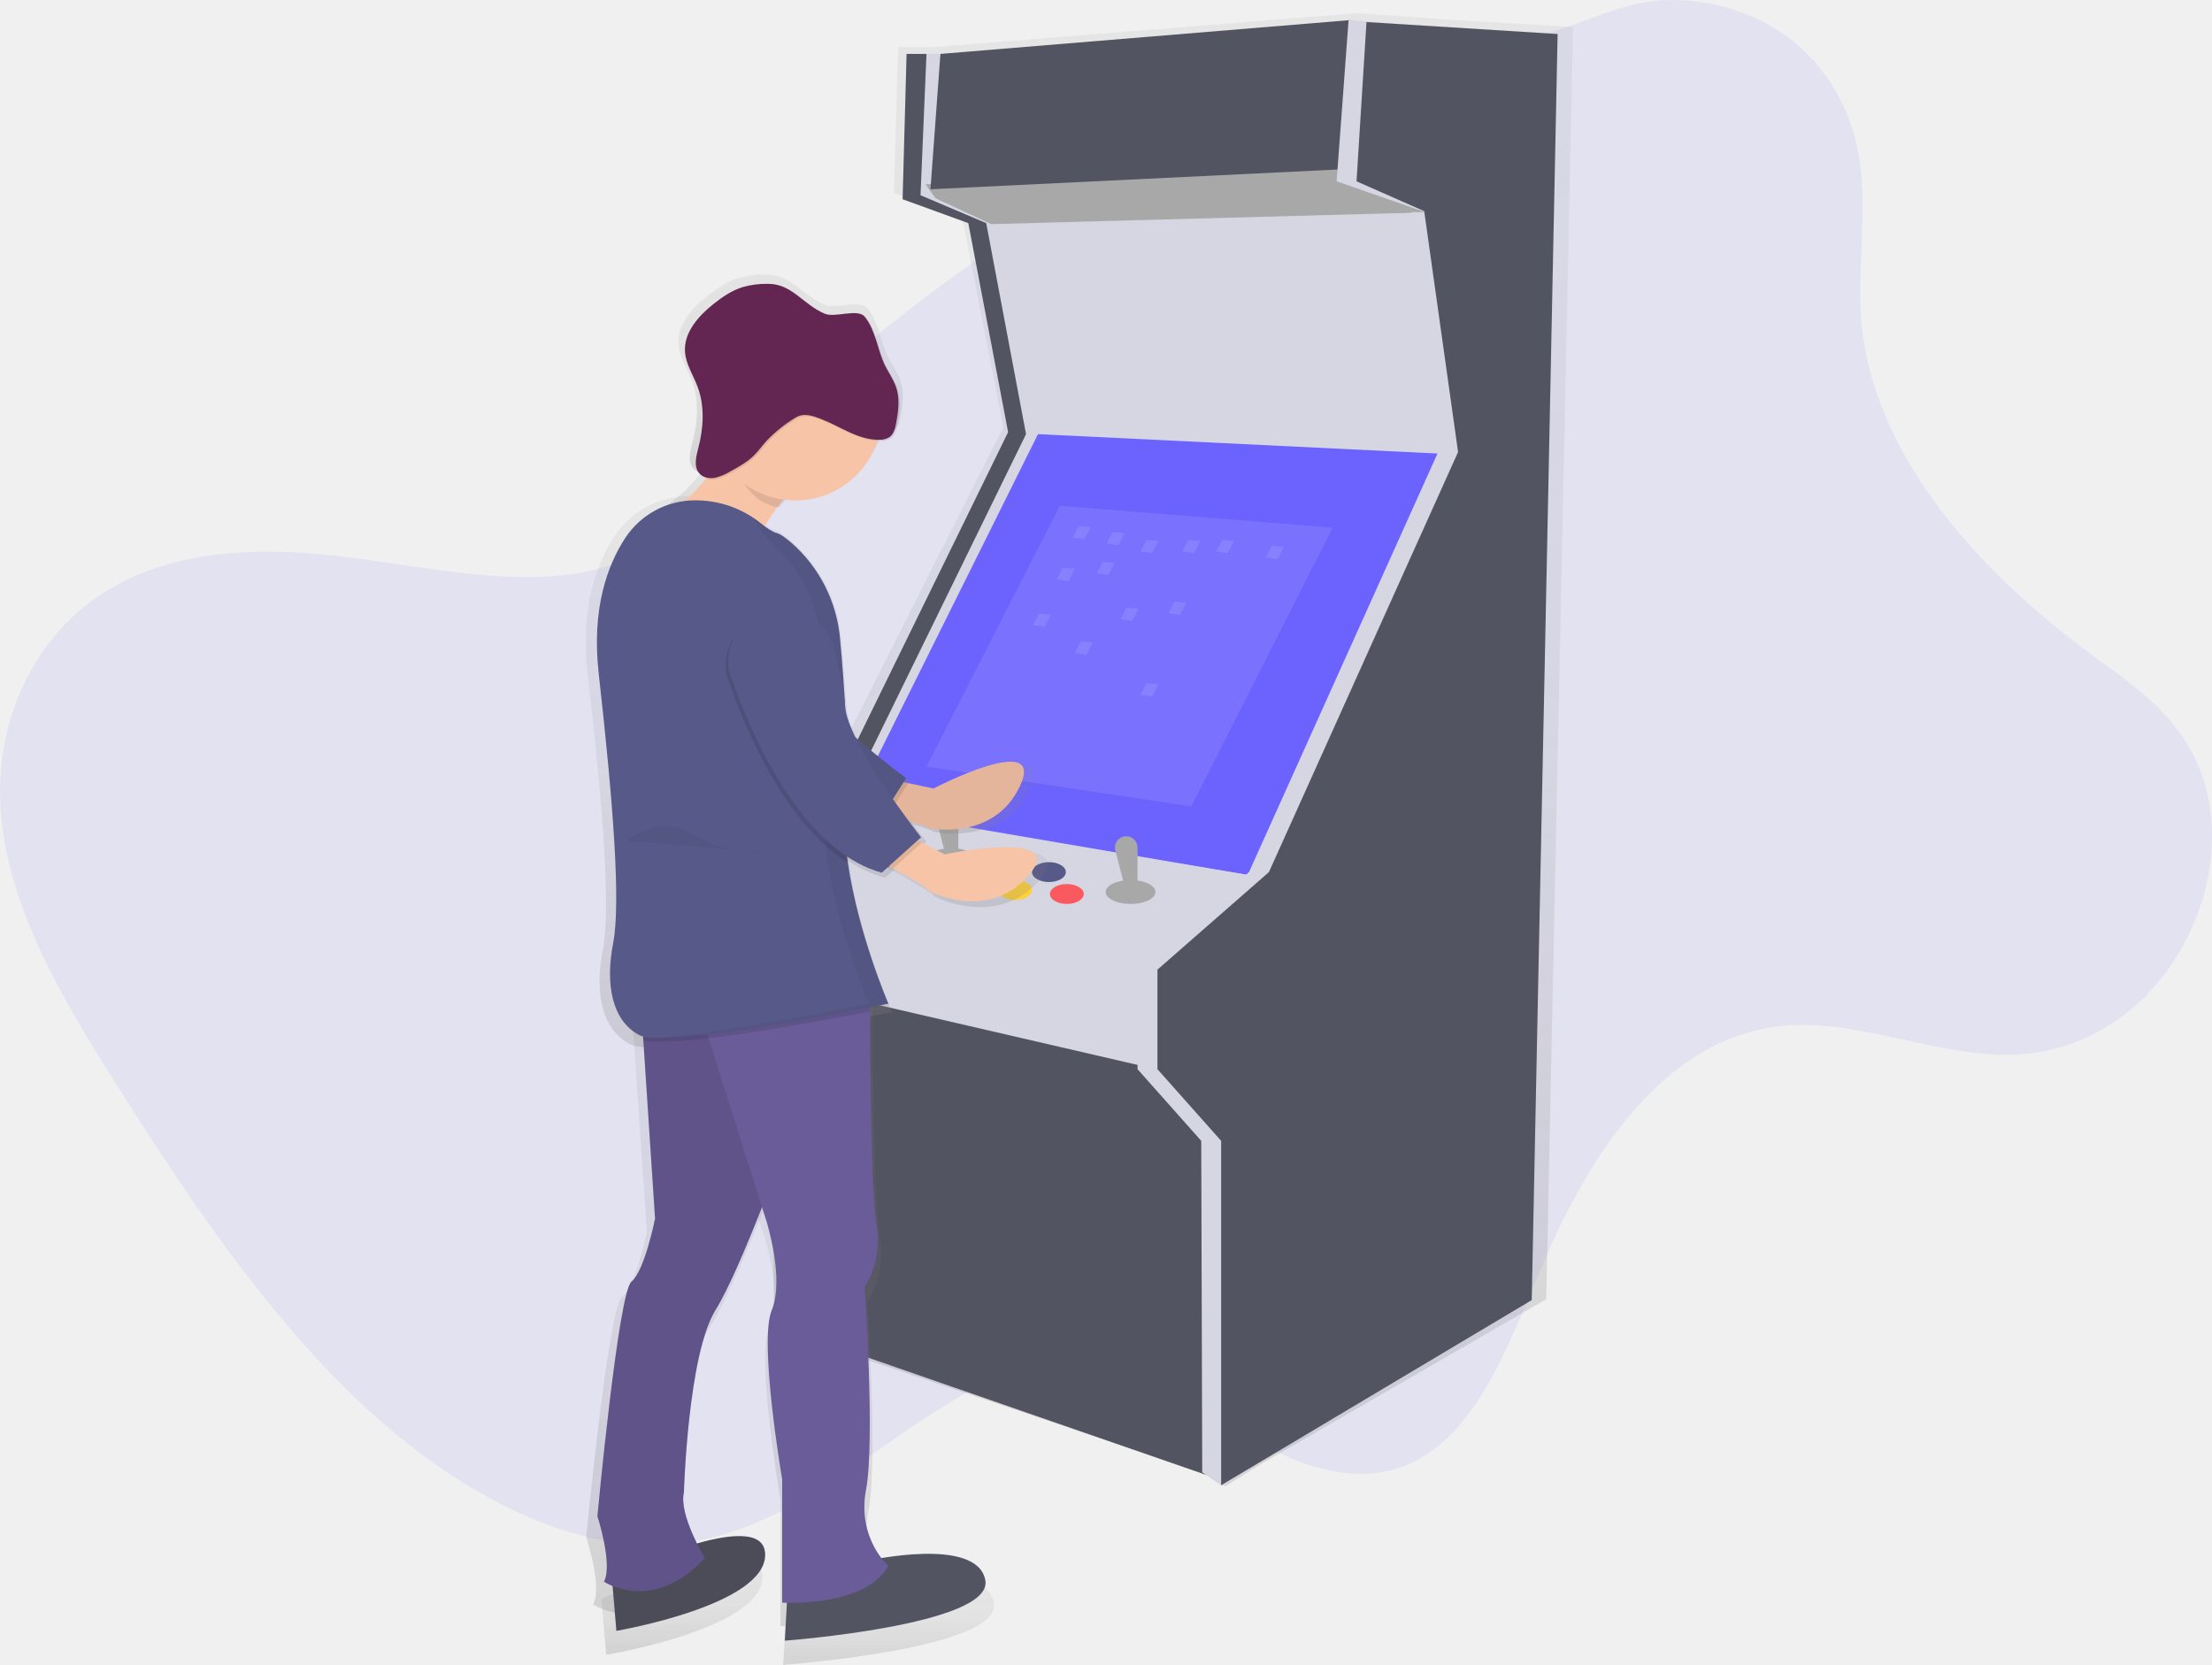
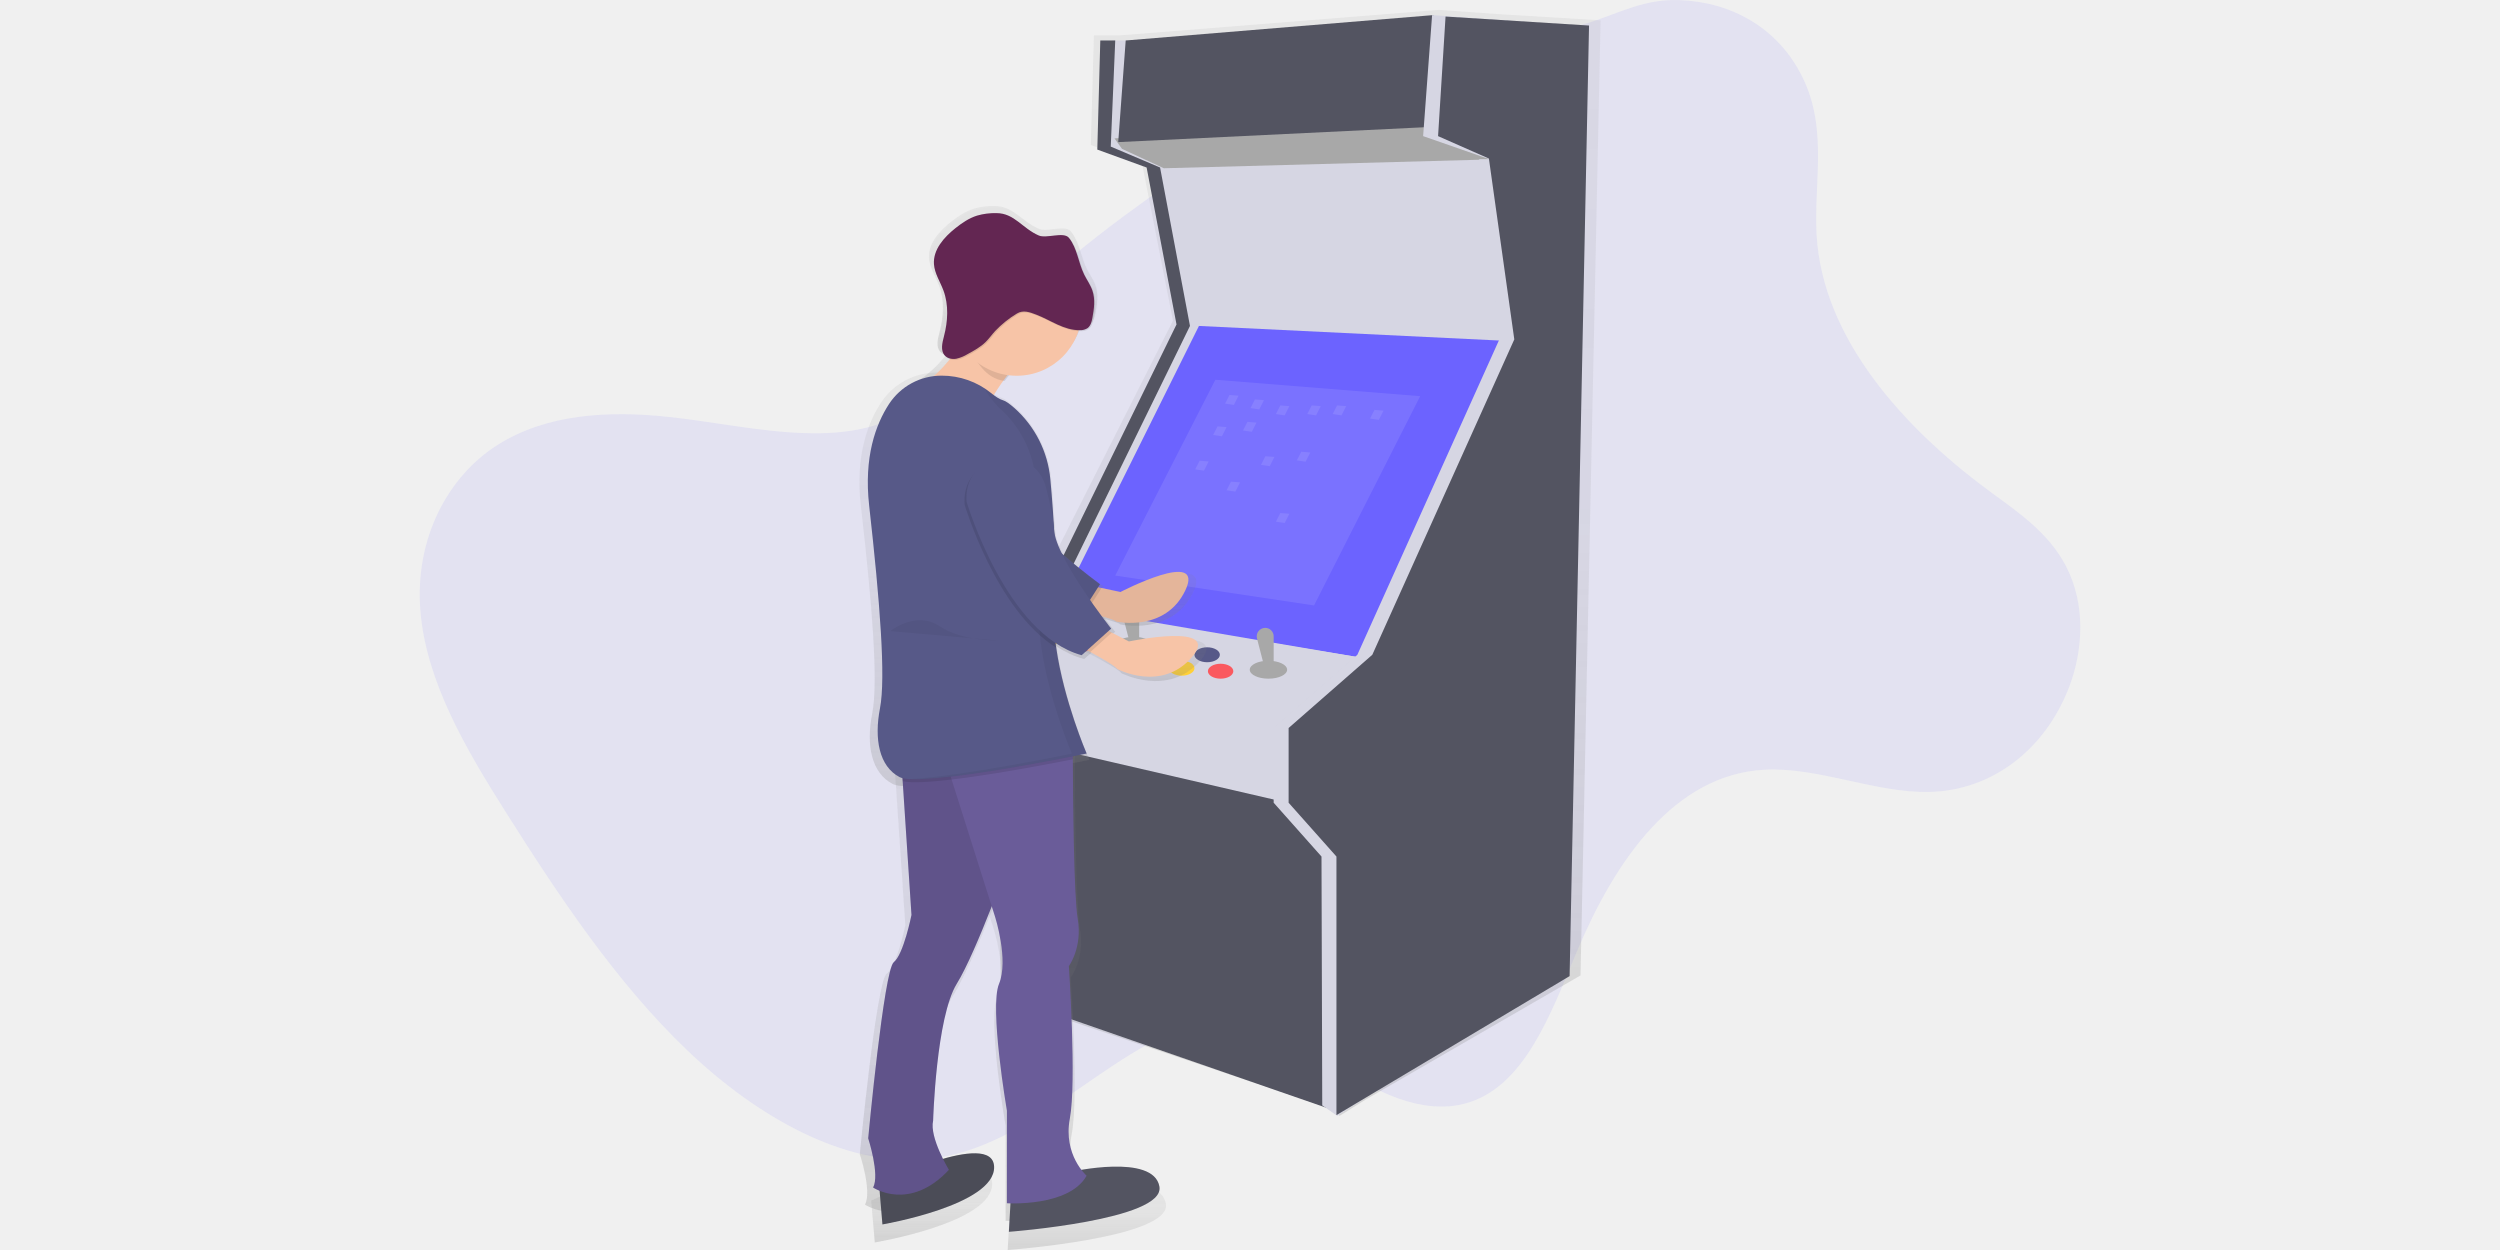
- <svg xmlns="http://www.w3.org/2000/svg" xmlns:xlink="http://www.w3.org/1999/xlink" data-name="Layer 1" width="1111.03" height="836.33" viewBox="0 0 1111.03 836.33">
+ <svg xmlns="http://www.w3.org/2000/svg" xmlns:xlink="http://www.w3.org/1999/xlink" data-name="Layer 1" width="400" height="200" viewBox="0 0 1111.03 836.33">
  <defs>
    <linearGradient id="9a623e6e-caf0-4d64-85ef-a44d2d775d4e-209" x1="615.84" y1="778.42" x2="615.84" y2="38.42" gradientUnits="userSpaceOnUse">
      <stop offset="0" stop-color="gray" stop-opacity="0.25" />
      <stop offset="0.54" stop-color="gray" stop-opacity="0.12" />
      <stop offset="1" stop-color="gray" stop-opacity="0.1" />
    </linearGradient>
    <linearGradient id="27839906-647e-4714-8b82-00411afaaa9d-210" x1="523.24" y1="450.57" x2="523.24" y2="415.61" xlink:href="#9a623e6e-caf0-4d64-85ef-a44d2d775d4e-209" />
    <linearGradient id="019c00cb-56c9-415d-990c-d992997e4242-211" x1="492.75" y1="443.37" x2="492.75" y2="424.79" xlink:href="#9a623e6e-caf0-4d64-85ef-a44d2d775d4e-209" />
    <linearGradient id="231821a7-8fe6-4f40-9490-9a81b384aeef-212" x1="440.03" y1="447.06" x2="440.03" y2="328.96" xlink:href="#9a623e6e-caf0-4d64-85ef-a44d2d775d4e-209" />
    <linearGradient id="ae18a487-9ffc-47bd-8f52-b3a16e5ff5c8-213" x1="387.02" y1="863.11" x2="387.02" y2="814.32" xlink:href="#9a623e6e-caf0-4d64-85ef-a44d2d775d4e-209" />
    <linearGradient id="55e06269-ab84-4259-86ac-b336e5465e15-214" x1="490.84" y1="868.17" x2="490.84" y2="823.44" xlink:href="#9a623e6e-caf0-4d64-85ef-a44d2d775d4e-209" />
    <linearGradient id="0a1d47d7-d222-4d2a-84f6-1160d51d618c-215" x1="389.79" y1="842.68" x2="389.79" y2="511.9" xlink:href="#9a623e6e-caf0-4d64-85ef-a44d2d775d4e-209" />
    <linearGradient id="68af950a-3acb-4036-a310-20f1e00a0aa7-216" x1="440.98" y1="848.71" x2="440.98" y2="532.82" xlink:href="#9a623e6e-caf0-4d64-85ef-a44d2d775d4e-209" />
    <linearGradient id="0ce50e0a-8288-45d6-a68e-f9c25cfd9357-217" x1="413.14" y1="308.13" x2="413.14" y2="236.61" xlink:href="#9a623e6e-caf0-4d64-85ef-a44d2d775d4e-209" />
    <linearGradient id="2468d3b2-8c71-46f1-86a0-8806dd38ede0-218" x1="422.31" y1="559.9" x2="422.31" y2="511.9" xlink:href="#9a623e6e-caf0-4d64-85ef-a44d2d775d4e-209" />
    <linearGradient id="ab82eb9a-10bc-4015-8c83-c1b3ce6172f0-219" x1="415.6" y1="557.88" x2="415.6" y2="281.14" xlink:href="#9a623e6e-caf0-4d64-85ef-a44d2d775d4e-209" />
    <linearGradient id="8509957c-49db-4aed-8978-fce3b7f533d4-220" x1="438.88" y1="467.59" x2="438.88" y2="339.25" xlink:href="#9a623e6e-caf0-4d64-85ef-a44d2d775d4e-209" />
    <linearGradient id="c54b3c11-abda-43bb-8a8d-1fa56ce4f5d1-221" x1="433.54" y1="284.73" x2="433.54" y2="240.66" xlink:href="#9a623e6e-caf0-4d64-85ef-a44d2d775d4e-209" />
    <linearGradient id="40d04a76-1424-458b-b947-a5bfbc7d42f2-222" x1="398.91" y1="249.31" x2="398.91" y2="160.24" xlink:href="#9a623e6e-caf0-4d64-85ef-a44d2d775d4e-209" />
    <linearGradient id="5ce16e99-e1d1-4913-b330-fcfdc7b7fa41-223" x1="442.24" y1="270.35" x2="442.24" y2="170.34" xlink:href="#9a623e6e-caf0-4d64-85ef-a44d2d775d4e-209" />
    <linearGradient id="4b9461a6-5ec4-4f73-8b59-40f8951be702-224" x1="441.54" y1="269.68" x2="441.54" y2="169.67" xlink:href="#9a623e6e-caf0-4d64-85ef-a44d2d775d4e-209" />
    <linearGradient id="e3604d36-f40d-4186-a927-9dbaf3781bd2-225" x1="429.99" y1="557.88" x2="429.99" y2="290.91" xlink:href="#9a623e6e-caf0-4d64-85ef-a44d2d775d4e-209" />
    <linearGradient id="2fa73d01-fdfe-4305-bc58-d4f4516ffda0-226" x1="528.56" y1="487.5" x2="528.56" y2="453.2" xlink:href="#9a623e6e-caf0-4d64-85ef-a44d2d775d4e-209" />
    <linearGradient id="c580d740-0609-4a8d-8b93-2823000eeb05-227" x1="498.27" y1="470.57" x2="498.27" y2="453.2" xlink:href="#9a623e6e-caf0-4d64-85ef-a44d2d775d4e-209" />
    <linearGradient id="3a3f1fbb-e5c8-4212-ad65-595049b5103a-228" x1="458.92" y1="472.77" x2="458.92" y2="337.23" xlink:href="#9a623e6e-caf0-4d64-85ef-a44d2d775d4e-209" />
    <linearGradient id="557e2b40-a269-4a6b-b7c4-b92691329eac-229" x1="393.94" y1="462.98" x2="393.94" y2="448.81" xlink:href="#9a623e6e-caf0-4d64-85ef-a44d2d775d4e-209" />
  </defs>
  <path d="M979.63,195.7c7.28,69.4,64,127.57,117.56,166.57,17.92,13.06,37.27,26.52,48.57,48,13.81,26.21,11.38,57.12,2.53,80.58-16.12,42.77-52.19,70-93.91,70.84-36,.74-74.57-16.88-110.36-14.87C884.12,550.14,844.7,607,819.24,667.22c-18,42.6-35.45,92.38-75.5,103-28.18,7.5-61.6-7.22-89.82-29.56-13.63-10.79-27.07-23.69-42-28.4-8.86-2.8-17.63-2.46-26-1.25C509.41,722.1,458.87,802,381,807.63c-52.59,3.84-110.19-27.91-157.43-73S137.83,631.85,101.33,574C75.39,532.89,48.93,487.84,45,441.06,40.79,391.56,64,350,96.77,329.39s74-23,114.73-18.56c50.94,5.53,105.34,20.87,149.36,1.19,30-13.4,51.59-41.69,74.93-66.35,39-41.22,84.39-73.4,129.94-104.75,43.6-30,88-59.64,138-76,35.44-11.61,73.1-7.69,109.51-14.43,23.74-4.39,43.48-18,68.42-18.59,30.72-.78,68.63,12.43,87.89,51.4C987.89,120.31,975.76,158.87,979.63,195.7Z" transform="translate(-44.49 -31.83)" fill="#6c63ff" opacity="0.1" />
  <path d="M834.57,45.45l-68.3-4.14-39.52-2.82v-.07l-.49,0-.55,0v.08l-212.51,17H495.58l-2.07,73.35,34.21,12.06,20.73,105.5L454.12,433.28l-57,43.2v41.19l34.21,33.16,2.07,151.72,10.37,2,0-1.61,5.21,1v.6l202.45,68.08,8.51,5.77,17.8-11.09,143.4-82.85ZM616.92,516.77h0l55.46-47h0ZM424.57,536.27l15,14.57v.9Z" transform="translate(-44.49 -31.83)" fill="url(#9a623e6e-caf0-4d64-85ef-a44d2d775d4e-209)" />
  <polygon points="407.35 522.08 609.35 573.08 579.35 539.08 562.35 518.08 385.35 483.08 377.35 490.08 407.35 522.08" fill="#535461" />
  <polygon points="377.35 490.08 576.35 536.08 577.35 488.08 520.35 466.08 406.35 447.08 373.35 447.08 377.35 490.08" fill="#d6d6e3" />
  <polygon points="521.35 218.08 724.35 231.08 724.35 193.08 710.35 108.08 703.35 102.08 500.35 108.08 521.35 218.08" fill="#d6d6e3" />
  <polygon points="473.35 27.08 463.35 27.08 461.35 100.08 494.35 112.08 514.35 217.08 423.35 403.08 368.35 446.08 368.35 487.08 401.35 520.08 403.35 671.08 413.35 673.08 411.35 523.08 378.35 488.08 377.35 446.08 430.35 404.08 523.35 218.08 503.35 112.08 470.35 98.08 473.35 27.08 473.35 27.08" fill="#d6d6e3" />
  <polygon points="465.35 27.08 455.35 27.08 453.35 100.08 486.35 112.08 506.35 217.08 415.35 403.08 360.35 446.08 360.35 487.08 393.35 520.08 395.35 671.08 405.35 673.08 403.35 523.08 370.35 488.08 369.35 446.08 424.35 404.08 515.35 218.08 495.35 112.08 462.35 98.08 465.35 27.08 465.35 27.08" fill="#535461" />
  <polygon points="464.85 92.58 469.85 99.58 497.85 112.58 719.85 106.58 698.35 100.08 675.35 90.08 678.35 82.08 464.85 92.58" fill="#a8a8a8" />
  <polygon points="427.35 407.08 630.35 440.08 671.35 353.08 727.35 228.08 521.35 218.08 427.35 407.08" fill="#6c63ff" />
  <g opacity="0.1">
    <polygon points="532.35 254.08 669.35 265.08 598.35 405.08 465.35 385.08 532.35 254.08" fill="#fff" />
  </g>
  <g opacity="0.1">
    <polygon points="541.8 264.25 547.85 264.74 544.72 270.91 538.85 270.03 541.8 264.25" fill="#fff" />
  </g>
  <g opacity="0.1">
    <polygon points="542.8 322.25 548.85 322.74 545.72 328.91 539.85 328.03 542.8 322.25" fill="#fff" />
  </g>
  <g opacity="0.1">
    <polygon points="575.8 271.25 581.85 271.74 578.72 277.91 572.85 277.03 575.8 271.25" fill="#fff" />
  </g>
  <g opacity="0.1">
    <polygon points="638.8 274.25 644.85 274.74 641.72 280.91 635.85 280.03 638.8 274.25" fill="#fff" />
  </g>
  <g opacity="0.1">
    <polygon points="553.8 282.25 559.85 282.74 556.72 288.91 550.85 288.03 553.8 282.25" fill="#fff" />
  </g>
  <g opacity="0.1">
    <polygon points="575.8 343.25 581.85 343.74 578.72 349.91 572.85 349.03 575.8 343.25" fill="#fff" />
  </g>
  <g opacity="0.1">
    <polygon points="521.8 308.25 527.85 308.74 524.72 314.91 518.85 314.03 521.8 308.25" fill="#fff" />
  </g>
  <g opacity="0.1">
    <polygon points="613.8 271.25 619.85 271.74 616.72 277.91 610.85 277.03 613.8 271.25" fill="#fff" />
  </g>
  <g opacity="0.1">
    <polygon points="565.8 305.25 571.85 305.74 568.72 311.91 562.85 311.03 565.8 305.25" fill="#fff" />
  </g>
  <g opacity="0.1">
    <polygon points="558.8 267.25 564.85 267.74 561.72 273.91 555.85 273.03 558.8 267.25" fill="#fff" />
  </g>
  <g opacity="0.1">
    <polygon points="589.8 302.25 595.85 302.74 592.72 308.91 586.85 308.03 589.8 302.25" fill="#fff" />
  </g>
  <g opacity="0.1">
    <polygon points="596.8 271.25 602.85 271.74 599.72 277.91 593.85 277.03 596.8 271.25" fill="#fff" />
  </g>
  <g opacity="0.1">
    <polygon points="533.8 285.25 539.85 285.74 536.72 291.91 530.85 291.03 533.8 285.25" fill="#fff" />
  </g>
  <polygon points="373.35 447.08 571.35 487.08 625.89 439.36 427.85 405.58 373.35 447.08" fill="#d6d6e3" />
  <polygon points="410.35 517.08 410.35 673.08 606.35 741.08 609.35 579.08 601.35 564.01 565.35 555.08 410.35 517.08" fill="#535461" />
  <ellipse cx="435.85" cy="420.08" rx="8.5" ry="5" fill="#575988" />
  <ellipse cx="442.85" cy="431.08" rx="8.5" ry="5" fill="#fa595f" />
  <ellipse cx="418.85" cy="428.08" rx="8.5" ry="5" fill="#ffd037" />
  <ellipse cx="526.85" cy="438.08" rx="8.5" ry="5" fill="#575988" />
  <ellipse cx="509.85" cy="447.08" rx="8.5" ry="5" fill="#ffd037" />
  <ellipse cx="477.85" cy="432.08" rx="12.5" ry="6" fill="#a8a8a8" />
  <ellipse cx="535.85" cy="449.08" rx="8.5" ry="5" fill="#fa595f" />
  <path d="M525.84,462.92h-6L514.68,443a5.67,5.67,0,0,1,5.49-7.09h0a5.67,5.67,0,0,1,5.67,5.67Z" transform="translate(-44.49 -31.83)" fill="#a8a8a8" />
  <ellipse cx="567.85" cy="448.08" rx="12.5" ry="6" fill="#a8a8a8" />
  <path d="M615.84,478.92h-6L604.68,459a5.67,5.67,0,0,1,5.49-7.09h0a5.67,5.67,0,0,1,5.67,5.67Z" transform="translate(-44.49 -31.83)" fill="#a8a8a8" />
  <polygon points="472.35 27.08 678.35 10.08 673.35 85.08 467.35 95.08 472.35 27.08" fill="#535461" />
  <polygon points="677.35 10.08 772.35 17.08 759.35 653.08 613.85 746.58 603.85 739.58 603.35 573.08 571.35 537.08 571.35 487.08 627.35 438.08 722.35 227.08 708.85 106.58 715.85 106.58 671.35 91.08 677.35 10.08" fill="#d6d6e3" />
  <polygon points="686.35 11.08 782.35 17.08 769.35 653.08 613.35 746.08 613.35 573.08 581.35 537.08 581.35 487.08 637.35 438.08 732.35 227.08 715.35 106.08 681.35 91.08 686.35 11.08" fill="#535461" />
  <path d="M561.95,428.21c-14,29-48.46,21.48-48.46,21.48-1.78-1.65-12.92-4.41-21.37-6.32-5.42-1.23-9.73-2.09-9.73-2.09l11.83-16.49,8.87,1.82,13.23,2.72S576,399.22,561.95,428.21Z" transform="translate(-44.49 -31.83)" fill="url(#27839906-647e-4714-8b82-00411afaaa9d-210)" />
  <g opacity="0.08">
    <path d="M561.95,428.21c-14,29-48.46,21.48-48.46,21.48-1.78-1.65-12.92-4.41-21.37-6.32-5.42-1.23-9.73-2.09-9.73-2.09l11.83-16.49,8.87,1.82,13.23,2.72S576,399.22,561.95,428.21Z" transform="translate(-44.49 -31.83)" fill="url(#27839906-647e-4714-8b82-00411afaaa9d-210)" />
  </g>
  <g opacity="0.1">
    <path d="M503.1,426.61l-11,16.77c-5.42-1.23-9.73-2.09-9.73-2.09l11.83-16.49Z" transform="translate(-44.49 -31.83)" fill="url(#019c00cb-56c9-415d-990c-d992997e4242-211)" />
  </g>
  <path d="M380.12,366.67s51.57,80.59,106.79,80.4l15-23s-50.54-36.1-57.26-54.92c-2.48-7-7.6-16.59-13.06-26-16.77-28.83-62-10-52.06,21.68Q379.82,365.77,380.12,366.67Z" transform="translate(-44.49 -31.83)" fill="url(#231821a7-8fe6-4f40-9490-9a81b384aeef-212)" />
  <g opacity="0.05">
    <path d="M380.12,366.67s51.57,80.59,106.79,80.4l15-23s-50.54-36.1-57.26-54.92c-2.48-7-7.6-16.59-13.06-26-16.77-28.83-62-10-52.06,21.68Q379.82,365.77,380.12,366.67Z" transform="translate(-44.49 -31.83)" fill="url(#231821a7-8fe6-4f40-9490-9a81b384aeef-212)" />
  </g>
  <path d="M346.55,835.1l2.42,28s79.21-13.16,78.52-39.47S346.55,835.1,346.55,835.1Z" transform="translate(-44.49 -31.83)" fill="url(#ae18a487-9ffc-47bd-8f52-b3a16e5ff5c8-213)" />
  <g opacity="0.1">
    <path d="M346.55,835.1l2.42,28s79.21-13.16,78.52-39.47S346.55,835.1,346.55,835.1Z" transform="translate(-44.49 -31.83)" fill="url(#ae18a487-9ffc-47bd-8f52-b3a16e5ff5c8-213)" />
  </g>
  <path d="M439.25,843.87l-1.38,24.29s110-8.1,105.84-31S481.45,827,481.45,827Z" transform="translate(-44.49 -31.83)" fill="url(#55e06269-ab84-4259-86ac-b336e5465e15-214)" />
  <path d="M440.63,606.37s-6.5,18-14.8,38.62c-7.94,19.74-17.52,41.93-24.63,53.14-14.53,22.94-16.6,93.79-16.6,93.79-2.77,11.47,11.07,33.74,11.07,33.74-27.67,29-53.27,12.15-53.27,12.15,4.84-8.77-3.46-33.74-3.46-33.74s11.07-115.38,18-120.78,12.45-32.39,12.45-32.39l-6.19-91.72-1.42-21,59.49-26.31,4.29,20.92,4.25,20.71Z" transform="translate(-44.49 -31.83)" fill="url(#0a1d47d7-d222-4d2a-84f6-1160d51d618c-215)" />
  <g opacity="0.1">
    <path d="M440.63,606.37s-6.5,18-14.8,38.62c-7.94,19.74-17.52,41.93-24.63,53.14-14.53,22.94-16.6,93.79-16.6,93.79-2.77,11.47,11.07,33.74,11.07,33.74-27.67,29-53.27,12.15-53.27,12.15,4.84-8.77-3.46-33.74-3.46-33.74s11.07-115.38,18-120.78,12.45-32.39,12.45-32.39l-6.19-91.72-1.42-21,59.49-26.31,4.29,20.92,4.25,20.71Z" transform="translate(-44.49 -31.83)" fill="url(#0a1d47d7-d222-4d2a-84f6-1160d51d618c-215)" />
  </g>
  <path d="M492.51,829.71c-12.45,21.59-56,18.89-56,18.89V785.17s-12.45-70.85-5.53-87-2.77-45.88-2.77-45.88L425.83,645l-28.21-87-8.18-25.22h93.39s0,4.32,0,11.34c.12,27,.68,93.91,3.43,109.44,3.46,19.57-6.23,32.39-6.23,32.39s5.53,79.62.69,104.58S492.51,829.71,492.51,829.71Z" transform="translate(-44.49 -31.83)" fill="url(#68af950a-3acb-4036-a310-20f1e00a0aa7-216)" />
  <path d="M415.73,236.61s-14.53,39.13-43.58,53.3,47.73,18.22,47.73,18.22,12.45-29.69,40.81-50.61Z" transform="translate(-44.49 -31.83)" fill="url(#0ce50e0a-8288-45d6-a68e-f9c25cfd9357-217)" />
  <g opacity="0.1">
    <path d="M482.86,544.16c-11.58,2.23-32.07,6.05-53.06,9.37-11,1.74-22.12,3.34-32.18,4.5-15.48,1.79-28.43,2.54-34.43,1.14l-1.42-21,59.49-26.31,4.29,20.92h57.28S482.83,537.14,482.86,544.16Z" transform="translate(-44.49 -31.83)" fill="url(#2468d3b2-8c71-46f1-86a0-8806dd38ede0-218)" />
  </g>
  <path d="M492.51,540.24S375.6,563.86,361.08,556.44s-18-26.31-13.84-47.23,0-72.87-7.61-139c-3.83-33.3,4.61-55.65,13.95-69.63a44.41,44.41,0,0,1,37-19.43,56,56,0,0,1,34.87,12c2.92,2.33,5.87,4.24,8.28,4.89,1.9.51,4.76,2.53,8,5.28A73.67,73.67,0,0,1,467,352.23c1.2,12.57,2.47,28.4,3.09,44.4a361,361,0,0,1-.42,41,134.37,134.37,0,0,0,1.42,29.91C476.48,504,492.51,540.24,492.51,540.24Z" transform="translate(-44.49 -31.83)" fill="url(#ab82eb9a-10bc-4015-8c83-c1b3ce6172f0-219)" />
  <g opacity="0.1">
    <path d="M471.1,467.59c-42.43-25.82-64.37-98.06-64.37-98.06,0-.63,0-1.25-.07-1.86-.95-33.13,47.83-39.51,56.11-7.36,2.69,10.47,5,21.09,5.48,28.43a30.39,30.39,0,0,0,1.85,7.89,361,361,0,0,1-.42,41A134.37,134.37,0,0,0,471.1,467.59Z" transform="translate(-44.49 -31.83)" fill="url(#8509957c-49db-4aed-8978-fce3b7f533d4-220)" />
  </g>
  <g opacity="0.1">
    <path d="M408.46,259.89c6.9,11.41,12.36,22.9,26.37,24.85a126.9,126.9,0,0,1,23.78-23.16l-45-20.92S416.25,247.8,408.46,259.89Z" transform="translate(-44.49 -31.83)" fill="url(#c54b3c11-abda-43bb-8a8d-1fa56ce4f5d1-221)" />
  </g>
  <ellipse cx="398.91" cy="204.77" rx="45.66" ry="44.53" fill="url(#40d04a76-1424-458b-b947-a5bfbc7d42f2-222)" />
  <g opacity="0.1">
    <path d="M488.53,250.57a9.33,9.33,0,0,0,5.36-1.42c2.19-1.59,2.89-4.44,3.39-7.06,1.19-6.19,2.12-12.71,0-18.67-1.37-3.94-4-7.35-5.84-11.09-4.1-8.17-4.83-18-10.68-25.09-3.65-4.44-16.48,0-21.84-2.24-11.52-4.84-16.52-14.66-29.07-14.65a46.37,46.37,0,0,0-13.62,1.7c-5.61,1.73-10.57,5-15.18,8.59-8,6.22-15.84,14.76-15.13,24.74.46,6.37,4.35,12,6.64,17.94,3.84,10,3.14,21.24.37,31.6-1.18,4.41-2.53,9.68.6,13.05,2,2.11,5.17,2.71,8,2.25a26.64,26.64,0,0,0,8-3.2c4.5-2.39,9.06-4.82,12.7-8.33,2.41-2.32,4.35-5.06,6.64-7.49a73.4,73.4,0,0,1,15.1-12c4.43-2.66,9-1,13.65.73C467.84,243.68,477.29,250.77,488.53,250.57Z" transform="translate(-44.49 -31.83)" fill="url(#5ce16e99-e1d1-4913-b330-fcfdc7b7fa41-223)" />
  </g>
  <path d="M487.84,249.89a9.33,9.33,0,0,0,5.36-1.42c2.19-1.59,2.89-4.44,3.39-7.06,1.19-6.19,2.12-12.71,0-18.67-1.37-3.94-4-7.35-5.84-11.09-4.1-8.17-4.83-18-10.68-25.09-3.65-4.44-15.79.68-21.15-1.57-11.52-4.84-17.21-15.33-29.76-15.32a46.37,46.37,0,0,0-13.62,1.7c-5.61,1.73-10.57,5-15.18,8.59-8,6.22-15.84,14.76-15.13,24.74.46,6.37,4.35,12,6.64,17.94,3.84,10,3.14,21.24.37,31.6-1.18,4.41-2.53,9.68.6,13.05,2,2.11,5.17,2.71,8,2.25a26.64,26.64,0,0,0,8-3.2c4.5-2.39,9.06-4.82,12.7-8.33,2.41-2.32,4.35-5.06,6.64-7.49a73.4,73.4,0,0,1,15.1-12c4.43-2.66,9-1,13.65.73C467.15,243,476.6,250.09,487.84,249.89Z" transform="translate(-44.49 -31.83)" fill="url(#4b9461a6-5ec4-4f73-8b59-40f8951be702-224)" />
  <g opacity="0.05">
    <path d="M471.1,467.59a134.37,134.37,0,0,1-1.42-29.91,361,361,0,0,0,.42-41c-.62-16-1.88-31.83-3.09-44.4a73.67,73.67,0,0,0-25.33-48.94c-3.21-2.75-6.07-4.78-8-5.28-2.41-.64-5.36-2.56-8.28-4.89-9.82-7.83,2.66,7.42,5.87,10.17a73.67,73.67,0,0,1,25.33,48.94c1.2,12.57,2.47,28.4,3.09,44.4a361,361,0,0,1-.42,41,134.37,134.37,0,0,0,1.42,29.91c5.38,36.43,21.41,72.65,21.41,72.65s-78.26,15.81-114.68,17.49c28.54,2,125.05-17.49,125.05-17.49S476.48,504,471.1,467.59Z" transform="translate(-44.49 -31.83)" fill="url(#e3604d36-f40d-4186-a927-9dbaf3781bd2-225)" />
  </g>
  <path d="M566.53,474.12c-21.45,24.29-52.57,8.1-52.57,8.1-1.27-2.06-11.25-7.61-18.86-11.65-4.89-2.59-8.81-4.55-8.81-4.55L502.2,453.2l8.05,4.06,12,6.06S588,449.83,566.53,474.12Z" transform="translate(-44.49 -31.83)" fill="url(#2fa73d01-fdfe-4305-bc58-d4f4516ffda0-226)" />
  <g opacity="0.1">
    <path d="M510.25,457.26,495.1,470.57c-4.89-2.59-8.81-4.55-8.81-4.55L502.2,453.2Z" transform="translate(-44.49 -31.83)" fill="url(#c580d740-0609-4a8d-8b93-2823000eeb05-227)" />
  </g>
  <path d="M408.12,367.51s27.67,91.09,80.94,105.26l20.75-18.22S471,406.61,469.64,386.72c-.49-7.35-2.79-18-5.48-28.43-8.28-32.14-57.06-25.77-56.11,7.36Q408.08,366.57,408.12,367.51Z" transform="translate(-44.49 -31.83)" fill="url(#3a3f1fbb-e5c8-4212-ad65-595049b5103a-228)" />
  <path d="M354.51,456.24s18-14.17,34.59-3.37,40.81,9.45,44.27,10.12" transform="translate(-44.49 -31.83)" opacity="0.05" fill="url(#557e2b40-a269-4a6b-b7c4-b92691329eac-229)" />
  <path d="M556.77,426.73c-13.35,28.28-46.12,21-46.12,21-1.7-1.61-12.3-4.3-20.33-6.16-5.16-1.2-9.26-2-9.26-2l11.26-16.09,8.44,1.78,12.59,2.65S570.12,398.44,556.77,426.73Z" transform="translate(-44.49 -31.83)" fill="#f7c4a7" />
  <path d="M556.77,426.73c-13.35,28.28-46.12,21-46.12,21-1.7-1.61-12.3-4.3-20.33-6.16-5.16-1.2-9.26-2-9.26-2l11.26-16.09,8.44,1.78,12.59,2.65S570.12,398.44,556.77,426.73Z" transform="translate(-44.49 -31.83)" opacity="0.08" />
  <path d="M500.76,425.16l-10.44,16.36c-5.16-1.2-9.26-2-9.26-2l11.26-16.09Z" transform="translate(-44.49 -31.83)" opacity="0.1" />
  <path d="M383.73,366.68s49.08,78.64,101.62,78.44l14.29-22.4s-48.09-35.22-54.49-53.59c-2.36-6.78-7.23-16.18-12.42-25.34-16-28.12-59-9.75-49.55,21.16Q383.45,365.8,383.73,366.68Z" transform="translate(-44.49 -31.83)" fill="#575988" />
  <path d="M383.73,366.68s49.08,78.64,101.62,78.44l14.29-22.4s-48.09-35.22-54.49-53.59c-2.36-6.78-7.23-16.18-12.42-25.34-16-28.12-59-9.75-49.55,21.16Q383.45,365.8,383.73,366.68Z" transform="translate(-44.49 -31.83)" opacity="0.05" />
  <path d="M351.78,823.73l2.3,27.32s75.38-12.84,74.72-38.51S351.78,823.73,351.78,823.73Z" transform="translate(-44.49 -31.83)" fill="#535461" />
  <path d="M351.78,823.73l2.3,27.32s75.38-12.84,74.72-38.51S351.78,823.73,351.78,823.73Z" transform="translate(-44.49 -31.83)" opacity="0.1" />
  <path d="M440,832.29,438.68,856s104.68-7.9,100.73-30.28-59.25-9.88-59.25-9.88Z" transform="translate(-44.49 -31.83)" fill="#535461" />
  <path d="M441.31,600.55s-6.19,17.54-14.09,37.68c-7.56,19.26-16.68,40.91-23.44,51.85C390,712.47,388,781.59,388,781.59c-2.63,11.19,10.53,32.92,10.53,32.92-26.33,28.31-50.69,11.85-50.69,11.85,4.61-8.56-3.29-32.92-3.29-32.92s10.53-112.58,17.12-117.84S373.51,644,373.51,644l-5.89-89.49-1.35-20.45,56.62-25.68L427,528.79,431,549Z" transform="translate(-44.49 -31.83)" fill="#6a5c99" />
  <path d="M441.31,600.55s-6.19,17.54-14.09,37.68c-7.56,19.26-16.68,40.91-23.44,51.85C390,712.47,388,781.59,388,781.59c-2.63,11.19,10.53,32.92,10.53,32.92-26.33,28.31-50.69,11.85-50.69,11.85,4.61-8.56-3.29-32.92-3.29-32.92s10.53-112.58,17.12-117.84S373.51,644,373.51,644l-5.89-89.49-1.35-20.45,56.62-25.68L427,528.79,431,549Z" transform="translate(-44.49 -31.83)" opacity="0.1" />
  <path d="M490.69,818.46c-11.85,21.07-53.33,18.43-53.33,18.43V775s-11.85-69.13-5.27-84.93-2.63-44.77-2.63-44.77l-2.24-7.08-26.85-84.84-7.78-24.6h88.88s0,4.21,0,11.07c.11,26.33.65,91.63,3.27,106.78,3.29,19.09-5.93,31.6-5.93,31.6s5.27,77.68.66,102S490.69,818.46,490.69,818.46Z" transform="translate(-44.49 -31.83)" fill="#6a5c99" />
  <path d="M417.61,239.78s-13.83,38.18-41.48,52,45.43,17.78,45.43,17.78,11.85-29,38.84-49.38Z" transform="translate(-44.49 -31.83)" fill="#f7c4a7" />
  <path d="M481.5,539.86C470.48,542,451,545.76,431,549c-10.46,1.7-21.05,3.26-30.63,4.39-14.73,1.74-27.06,2.48-32.77,1.11l-1.35-20.45,56.62-25.68L427,528.79h54.51S481.47,533,481.5,539.86Z" transform="translate(-44.49 -31.83)" opacity="0.1" />
  <path d="M490.69,536s-111.26,23-125.08,15.8-17.12-25.68-13.17-46.08,0-71.1-7.24-135.62c-3.65-32.49,4.39-54.29,13.27-67.94a42,42,0,0,1,35.2-19,52.41,52.41,0,0,1,33.18,11.69c2.78,2.27,5.59,4.14,7.88,4.77,1.81.49,4.53,2.47,7.58,5.15a72.49,72.49,0,0,1,24.11,47.75c1.15,12.26,2.35,27.71,2.94,43.33a361.13,361.13,0,0,1-.39,40,134.37,134.37,0,0,0,1.35,29.18C475.43,500.69,490.69,536,490.69,536Z" transform="translate(-44.49 -31.83)" fill="#575988" />
  <path d="M470.31,465.15c-40.38-25.19-61.26-95.68-61.26-95.68,0-.61,0-1.22-.07-1.81-.9-32.32,45.52-38.55,53.4-7.18,2.56,10.22,4.75,20.57,5.21,27.74a30.28,30.28,0,0,0,1.76,7.7,361.13,361.13,0,0,1-.39,40A134.37,134.37,0,0,0,470.31,465.15Z" transform="translate(-44.49 -31.83)" opacity="0.1" />
  <path d="M410.7,262.49c6.56,11.13,11.76,22.35,25.1,24.24a122.24,122.24,0,0,1,22.63-22.6l-42.79-20.41S418.11,250.7,410.7,262.49Z" transform="translate(-44.49 -31.83)" opacity="0.1" />
  <circle cx="399.46" cy="207.95" r="43.45" fill="#f7c4a7" />
  <path d="M486.9,253.4A8.72,8.72,0,0,0,492,252c2.08-1.55,2.75-4.34,3.22-6.89,1.13-6,2-12.4,0-18.22-1.3-3.85-3.77-7.17-5.56-10.82-3.91-8-4.6-17.56-10.16-24.48-3.48-4.33-15.68,0-20.79-2.19-11-4.72-15.72-14.3-27.66-14.29a43.1,43.1,0,0,0-13,1.66c-5.34,1.68-10.06,4.9-14.44,8.38-7.64,6.07-15.08,14.4-14.4,24.14.44,6.22,4.14,11.66,6.32,17.5,3.66,9.78,3,20.73.35,30.83-1.12,4.3-2.41,9.44.57,12.74,1.86,2.05,4.92,2.65,7.65,2.19a25,25,0,0,0,7.65-3.12c4.28-2.33,8.62-4.7,12.08-8.12,2.29-2.27,4.14-4.94,6.32-7.31a70.17,70.17,0,0,1,14.37-11.71c4.22-2.59,8.55-1,13,.71C467.21,246.68,476.2,253.6,486.9,253.4Z" transform="translate(-44.49 -31.83)" opacity="0.1" />
  <path d="M486.24,252.74a8.72,8.72,0,0,0,5.1-1.38c2.08-1.55,2.75-4.34,3.22-6.89,1.13-6,2-12.4,0-18.22-1.3-3.85-3.77-7.17-5.56-10.82-3.91-8-4.6-17.56-10.16-24.48-3.48-4.33-15,.67-20.13-1.53-11-4.72-16.38-15-28.32-15a43.1,43.1,0,0,0-13,1.66c-5.34,1.68-10.06,4.9-14.44,8.38-7.64,6.07-15.08,14.4-14.4,24.14.44,6.22,4.14,11.66,6.32,17.5,3.66,9.78,3,20.73.35,30.83-1.12,4.3-2.41,9.44.57,12.74,1.86,2.05,4.92,2.65,7.65,2.19a25,25,0,0,0,7.65-3.12c4.28-2.33,8.62-4.7,12.08-8.12,2.29-2.27,4.14-4.94,6.32-7.31A70.17,70.17,0,0,1,444,241.64c4.22-2.59,8.55-1,13,.71C466.55,246,475.54,252.94,486.24,252.74Z" transform="translate(-44.49 -31.83)" fill="#632652" />
  <path d="M470.31,465.15A134.37,134.37,0,0,1,469,436a361.13,361.13,0,0,0,.39-40c-.59-15.62-1.79-31.06-2.94-43.33a72.49,72.49,0,0,0-24.11-47.75c-3.05-2.69-5.77-4.66-7.58-5.15-2.29-.63-5.1-2.5-7.88-4.77-9.35-7.64,2.53,7.24,5.59,9.92a72.49,72.49,0,0,1,24.11,47.75c1.15,12.26,2.35,27.71,2.94,43.33a361.13,361.13,0,0,1-.39,40,134.37,134.37,0,0,0,1.35,29.18c5.12,35.54,20.38,70.88,20.38,70.88s-74.48,15.42-109.13,17.07c27.16,2,119-17.07,119-17.07S475.43,500.69,470.31,465.15Z" transform="translate(-44.49 -31.83)" opacity="0.05" />
  <path d="M561.13,471.52c-20.41,23.7-50,7.9-50,7.9-1.2-2-10.7-7.43-18-11.36-4.65-2.53-8.38-4.44-8.38-4.44l15.14-12.51,7.66,4L519,461S581.54,447.82,561.13,471.52Z" transform="translate(-44.49 -31.83)" fill="#f7c4a7" />
  <path d="M507.57,455.07l-14.42,13c-4.65-2.53-8.38-4.44-8.38-4.44l15.14-12.51Z" transform="translate(-44.49 -31.83)" opacity="0.1" />
  <path d="M410.37,367.5s26.33,88.88,77,102.7l19.75-17.78s-37-46.77-38.23-66.18c-.47-7.17-2.65-17.53-5.22-27.74-7.88-31.36-54.3-25.14-53.39,7.18Q410.33,366.58,410.37,367.5Z" transform="translate(-44.49 -31.83)" fill="#575988" />
  <path d="M359.35,454.07s17.12-13.83,32.92-3.29,38.84,9.22,42.13,9.88" transform="translate(-44.49 -31.83)" opacity="0.05" />
</svg>
